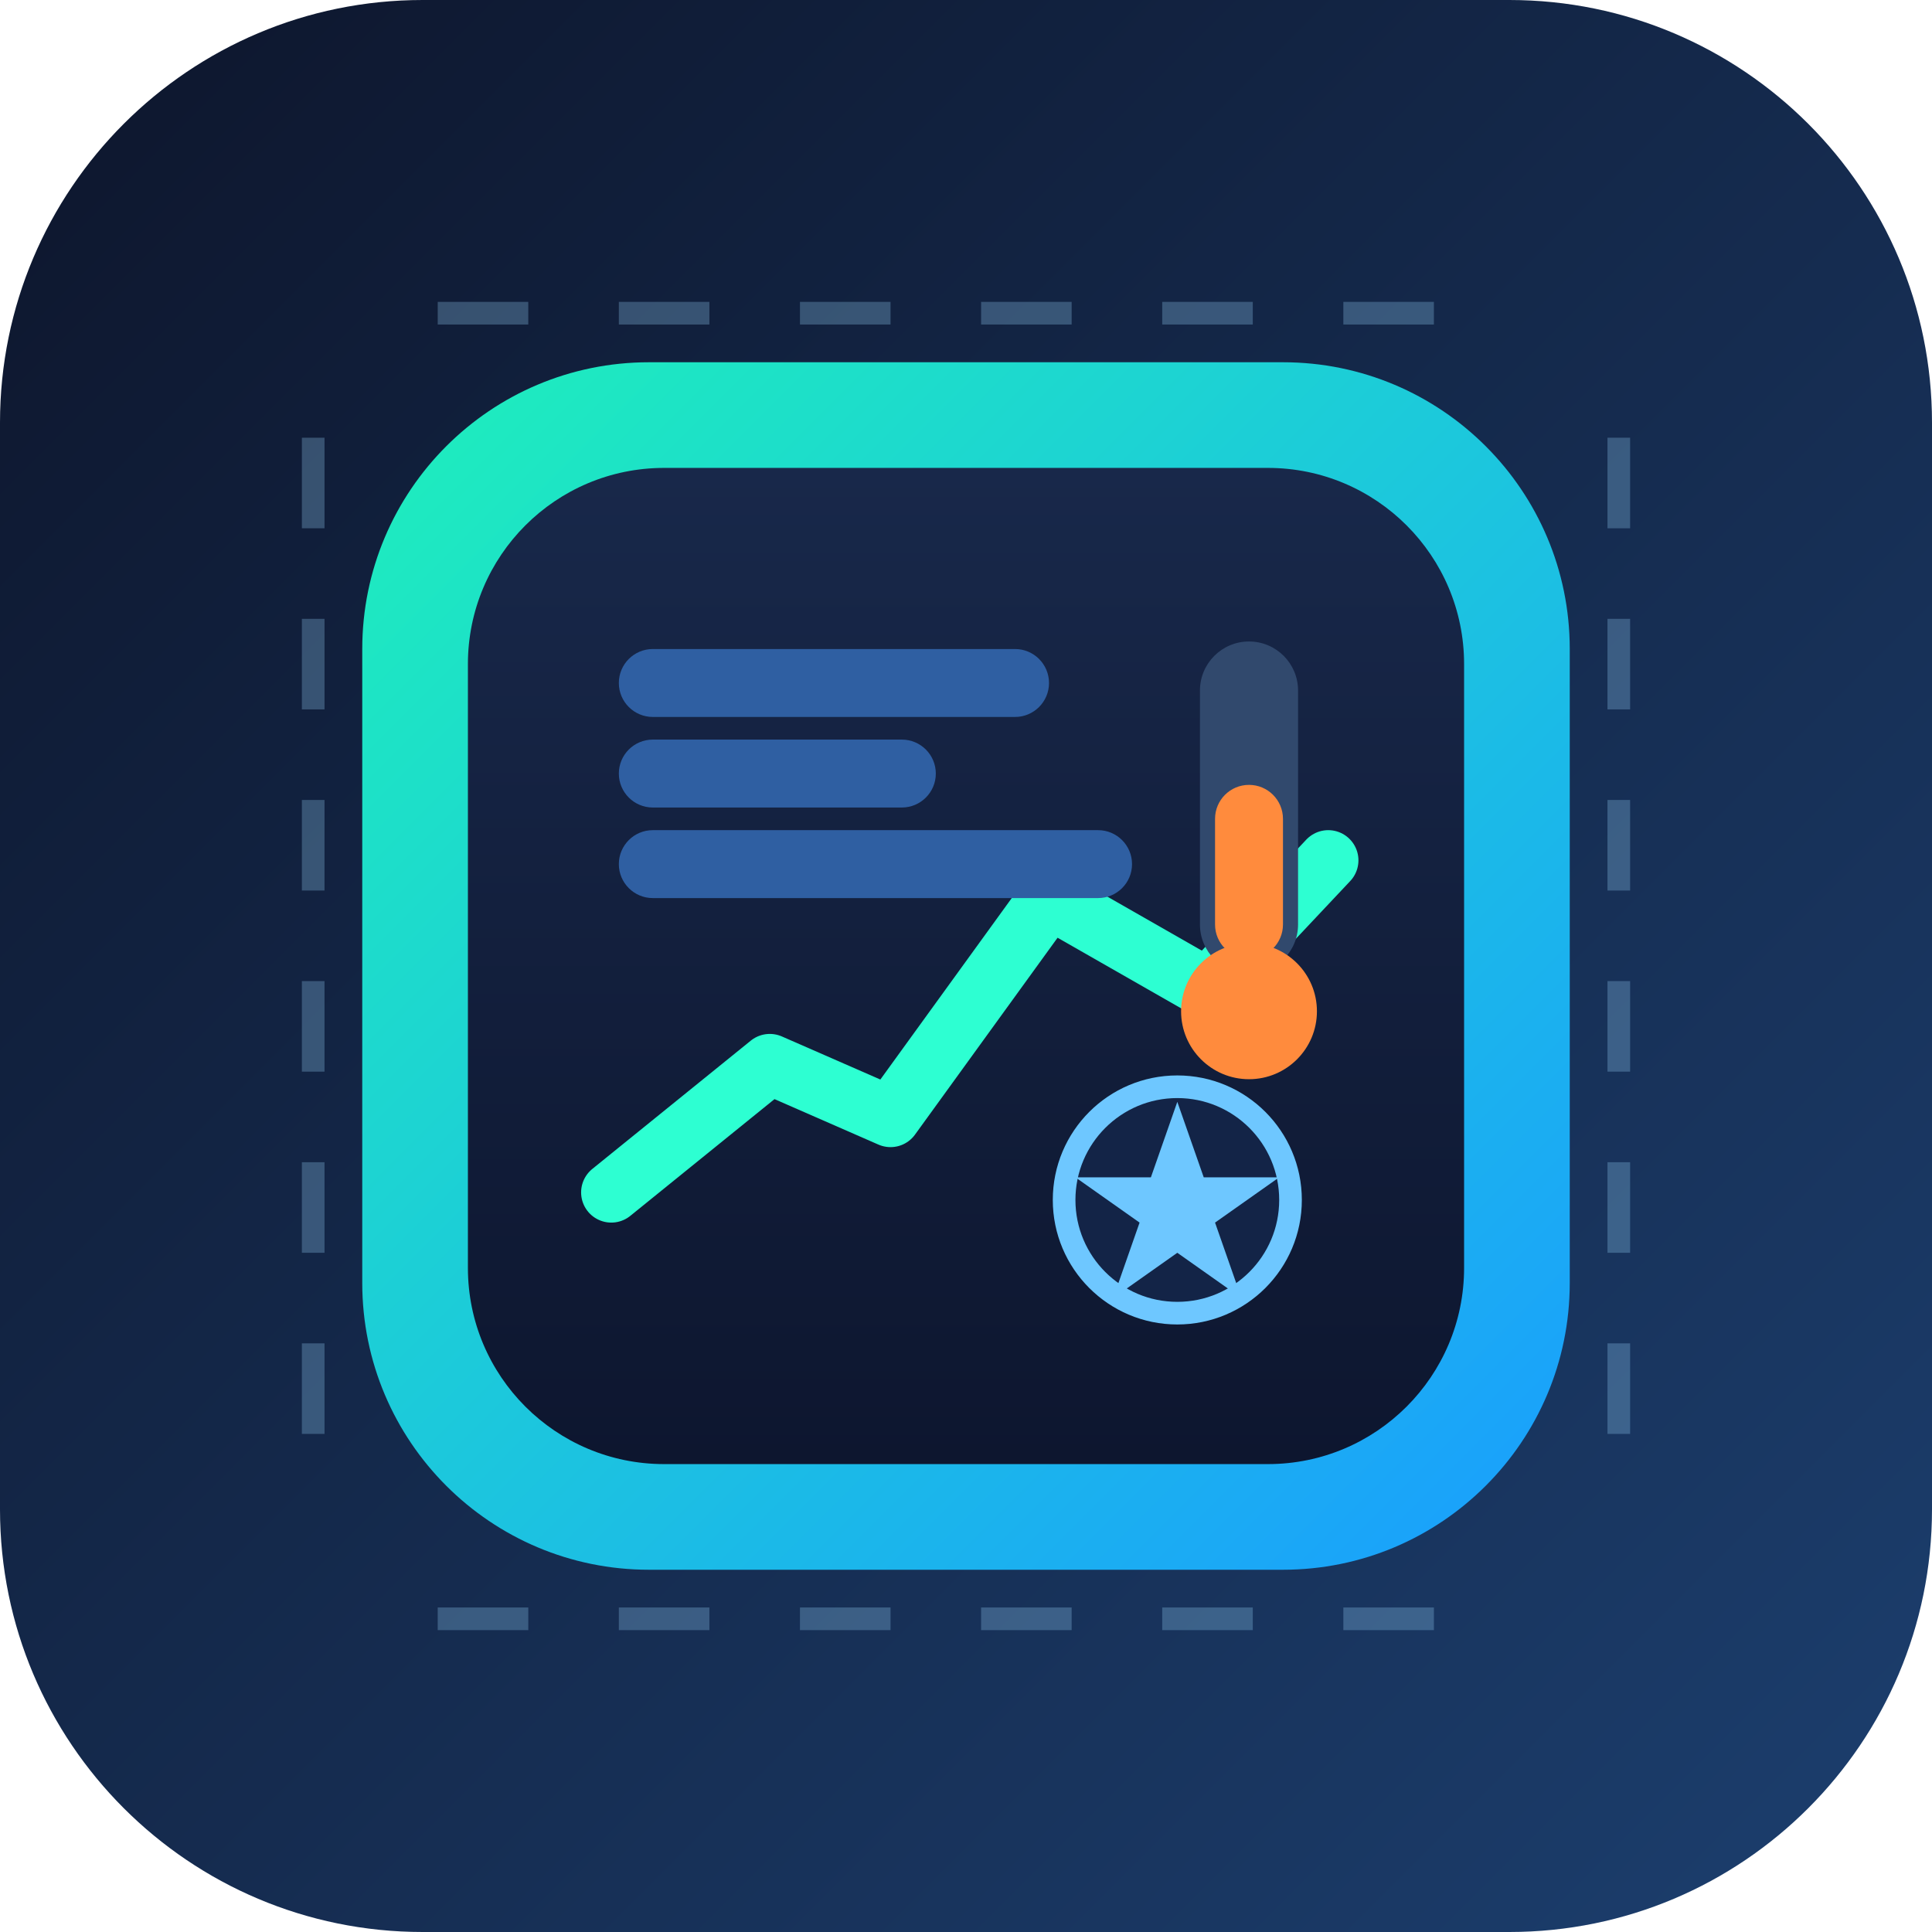
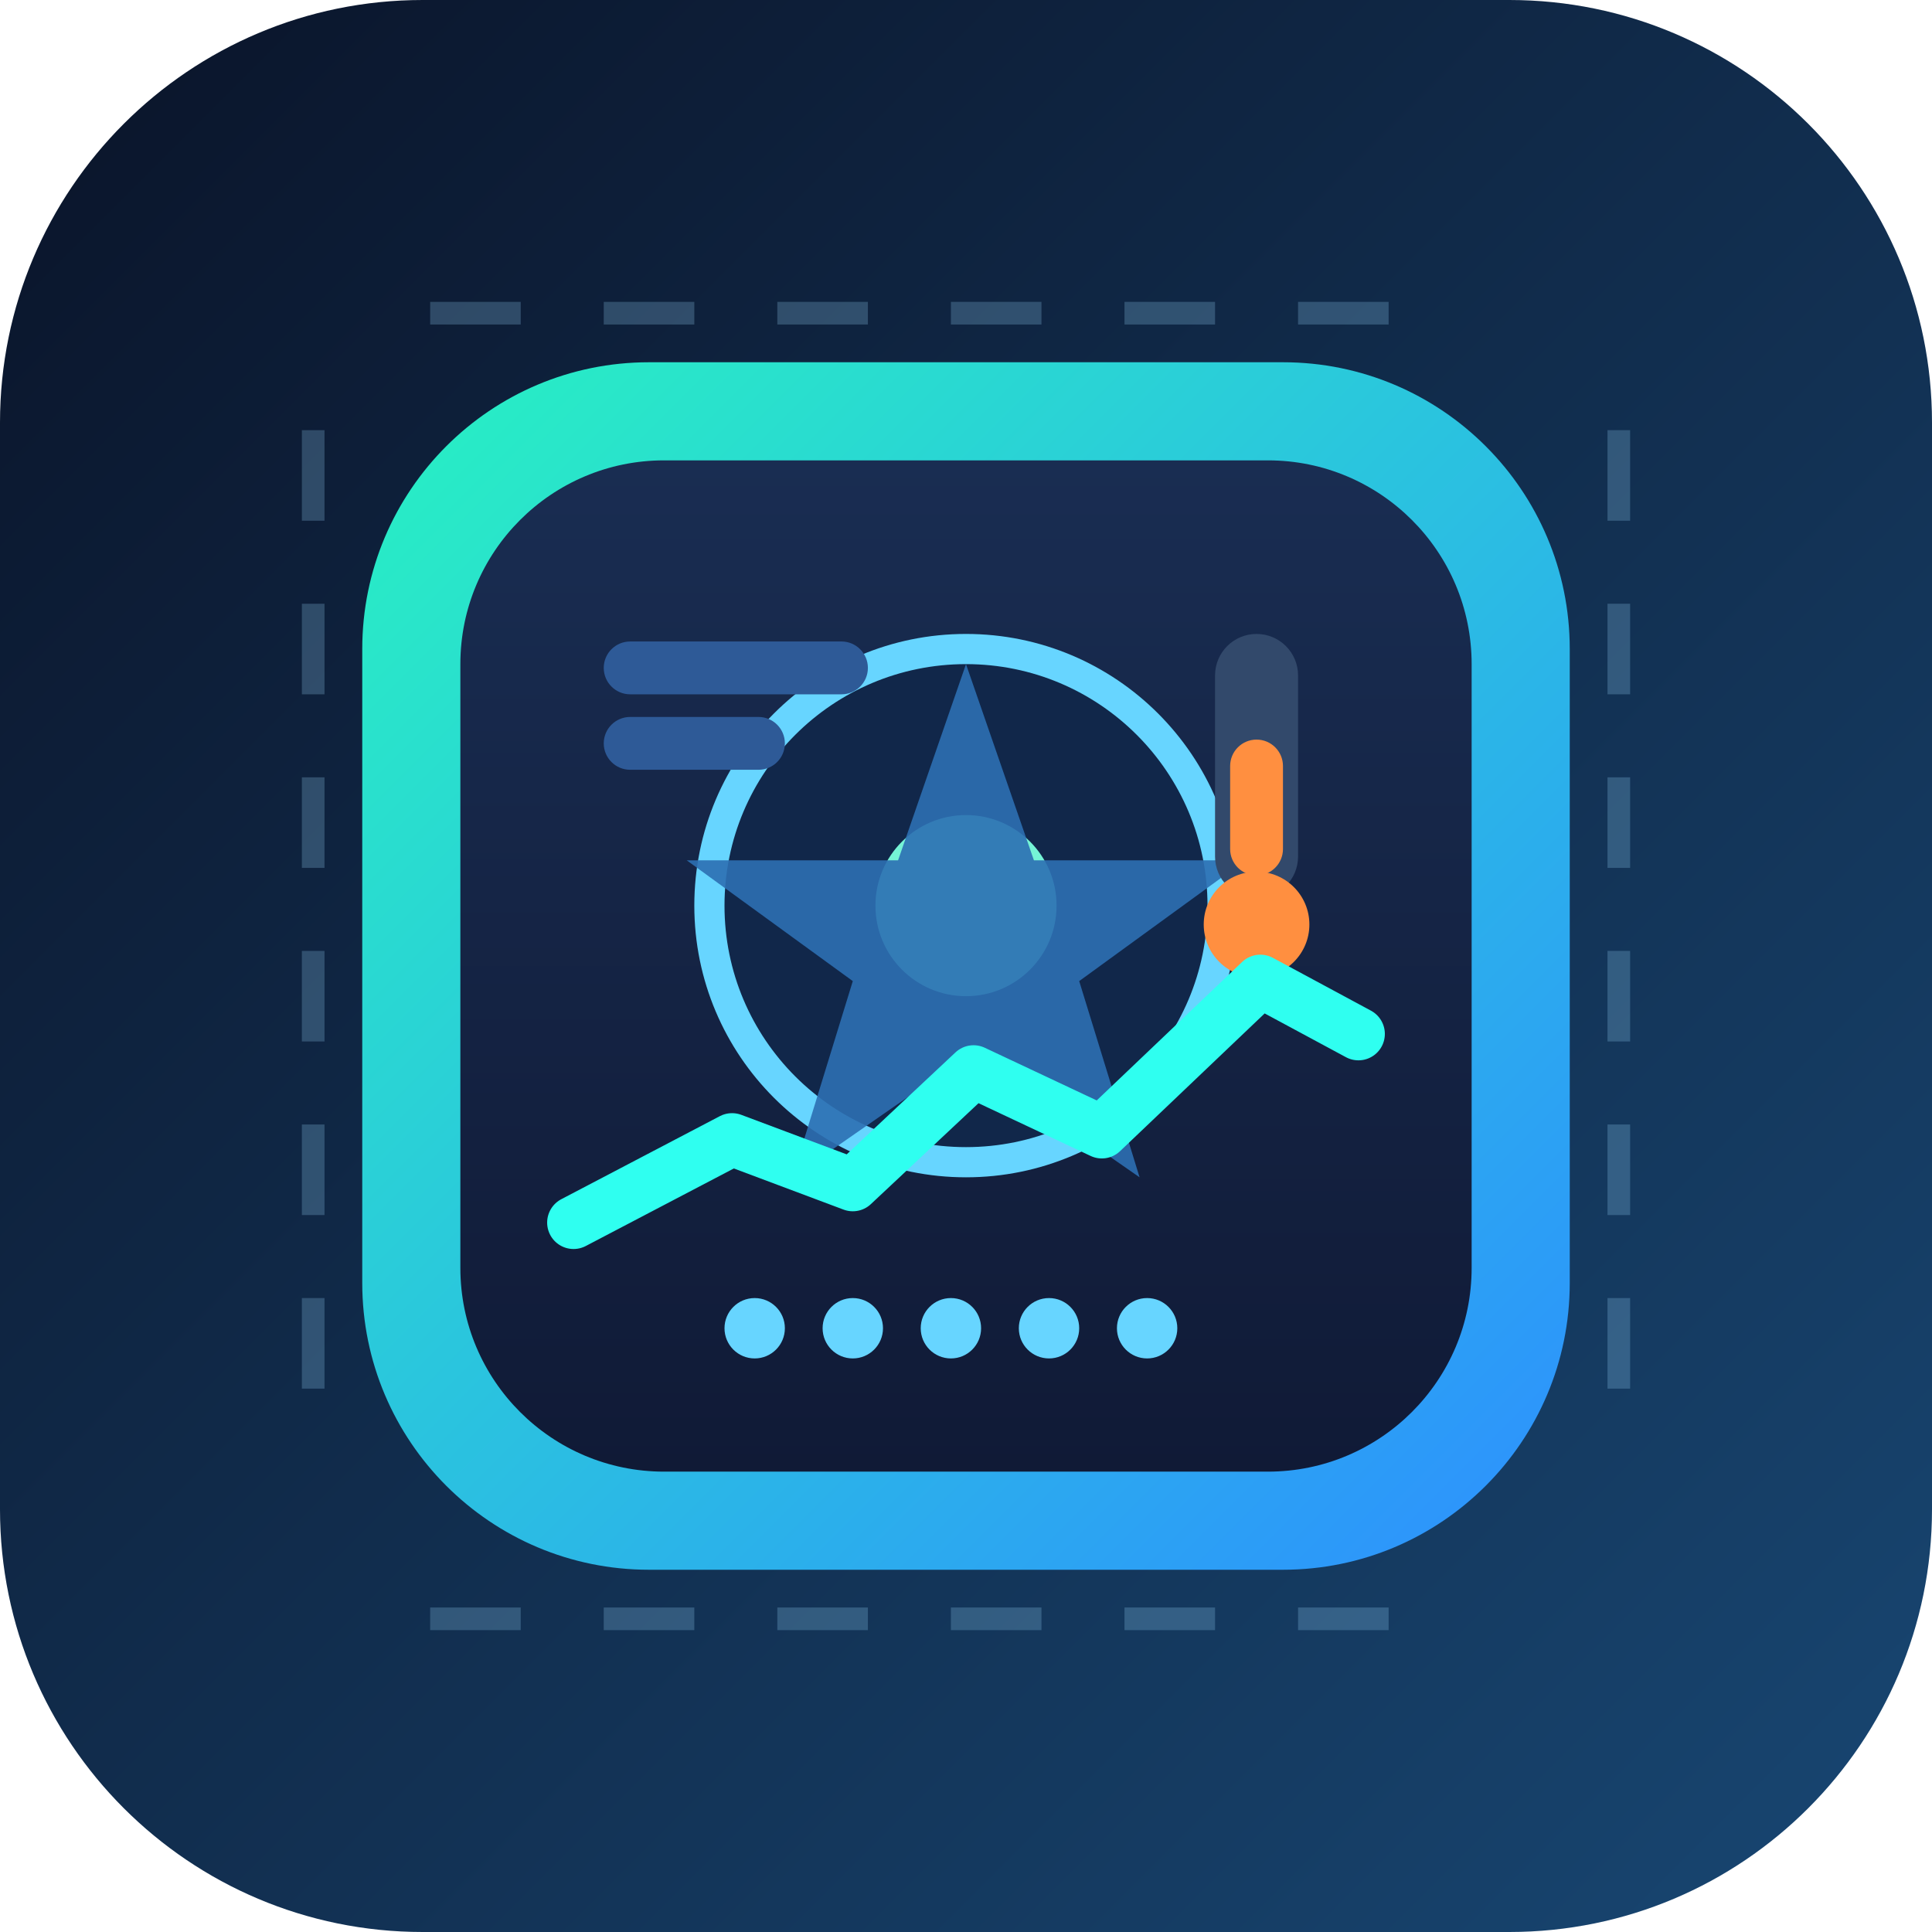
<svg xmlns="http://www.w3.org/2000/svg" viewBox="0 0 512 512" role="img" aria-label="RGM icon">
  <defs>
    <linearGradient id="bg" x1="0" y1="0" x2="1" y2="1">
-       <stop offset="0%" stop-color="#0d152b" />
-       <stop offset="100%" stop-color="#1c3f6f" />
+       <stop offset="0%" stop-color="#0a1328" />
+       <stop offset="100%" stop-color="#184773" />
    </linearGradient>
    <linearGradient id="chip" x1="0" y1="0" x2="1" y2="1">
-       <stop offset="0%" stop-color="#1ef0bb" />
-       <stop offset="100%" stop-color="#1a9dff" />
+       <stop offset="0%" stop-color="#28f2c2" />
+       <stop offset="100%" stop-color="#2d8fff" />
    </linearGradient>
    <linearGradient id="panel" x1="0" y1="0" x2="0" y2="1">
-       <stop offset="0%" stop-color="#18284a" />
-       <stop offset="100%" stop-color="#0d162f" />
+       <stop offset="0%" stop-color="#192d52" />
+       <stop offset="100%" stop-color="#101a36" />
    </linearGradient>
  </defs>
  <rect width="512" height="512" rx="112" fill="url(#bg)" />
-   <g fill="#9ad8ff" opacity="0.28">
-     <rect x="80" y="116" width="6" height="24" />
-     <rect x="80" y="164" width="6" height="24" />
-     <rect x="80" y="212" width="6" height="24" />
-     <rect x="80" y="260" width="6" height="24" />
-     <rect x="80" y="308" width="6" height="24" />
-     <rect x="80" y="356" width="6" height="24" />
-     <rect x="426" y="116" width="6" height="24" />
-     <rect x="426" y="164" width="6" height="24" />
-     <rect x="426" y="212" width="6" height="24" />
-     <rect x="426" y="260" width="6" height="24" />
-     <rect x="426" y="308" width="6" height="24" />
-     <rect x="426" y="356" width="6" height="24" />
-     <rect x="116" y="80" width="24" height="6" />
-     <rect x="164" y="80" width="24" height="6" />
-     <rect x="212" y="80" width="24" height="6" />
-     <rect x="260" y="80" width="24" height="6" />
-     <rect x="308" y="80" width="24" height="6" />
-     <rect x="356" y="80" width="24" height="6" />
-     <rect x="116" y="426" width="24" height="6" />
-     <rect x="164" y="426" width="24" height="6" />
-     <rect x="212" y="426" width="24" height="6" />
-     <rect x="260" y="426" width="24" height="6" />
-     <rect x="308" y="426" width="24" height="6" />
-     <rect x="356" y="426" width="24" height="6" />
+   <g opacity="0.24" fill="#9ad9ff">
+     <rect x="80" y="114" width="6" height="24" />
+     <rect x="80" y="160" width="6" height="24" />
+     <rect x="80" y="206" width="6" height="24" />
+     <rect x="80" y="252" width="6" height="24" />
+     <rect x="80" y="298" width="6" height="24" />
+     <rect x="80" y="344" width="6" height="24" />
+     <rect x="426" y="114" width="6" height="24" />
+     <rect x="426" y="160" width="6" height="24" />
+     <rect x="426" y="206" width="6" height="24" />
+     <rect x="426" y="252" width="6" height="24" />
+     <rect x="426" y="298" width="6" height="24" />
+     <rect x="426" y="344" width="6" height="24" />
+     <rect x="114" y="80" width="24" height="6" />
+     <rect x="160" y="80" width="24" height="6" />
+     <rect x="206" y="80" width="24" height="6" />
+     <rect x="252" y="80" width="24" height="6" />
+     <rect x="298" y="80" width="24" height="6" />
+     <rect x="344" y="80" width="24" height="6" />
+     <rect x="114" y="426" width="24" height="6" />
+     <rect x="160" y="426" width="24" height="6" />
+     <rect x="206" y="426" width="24" height="6" />
+     <rect x="252" y="426" width="24" height="6" />
+     <rect x="298" y="426" width="24" height="6" />
+     <rect x="344" y="426" width="24" height="6" />
  </g>
  <rect x="96" y="96" width="320" height="320" rx="76" fill="url(#chip)" />
-   <rect x="124" y="124" width="264" height="264" rx="52" fill="url(#panel)" />
+   <rect x="122" y="122" width="268" height="268" rx="54" fill="url(#panel)" />
  <g>
-     <path d="M162 316 L204 282 L236 296 L278 238 L320 262 L352 228" fill="none" stroke="#2dffd2" stroke-width="16" stroke-linecap="round" stroke-linejoin="round" />
-     <circle cx="162" cy="316" r="7" fill="#2dffd2" />
-     <circle cx="352" cy="228" r="7" fill="#2dffd2" />
-     <rect x="164" y="172" width="114" height="18" rx="9" fill="#2f5fa2" />
-     <rect x="164" y="196" width="84" height="18" rx="9" fill="#2f5fa2" />
-     <rect x="164" y="220" width="136" height="18" rx="9" fill="#2f5fa2" />
-     <rect x="318" y="170" width="26" height="88" rx="13" fill="#31496d" />
-     <rect x="322" y="208" width="18" height="46" rx="9" fill="#ff8b3d" />
-     <circle cx="331" cy="268" r="18" fill="#ff8b3d" />
-     <circle cx="312" cy="318" r="30" fill="#132447" stroke="#6ec7ff" stroke-width="6" />
-     <path d="M312 292 L319 312 L339 312 L322 324 L329 344 L312 332 L295 344 L302 324 L285 312 L305 312 Z" fill="#6ec7ff" />
+     <circle cx="256" cy="240" r="68" fill="#11274a" stroke="#67d5ff" stroke-width="8" />
+     <circle cx="256" cy="240" r="24" fill="#75f4d6" />
+     <path d="M256 176 L274 228 L330 228 L286 260 L302 312 L256 280 L210 312 L226 260 L182 228 L238 228 Z" fill="#2c6fb3" opacity="0.9" />
+     <rect x="160" y="170" width="70" height="14" rx="7" fill="#2e5a97" />
+     <rect x="160" y="190" width="48" height="14" rx="7" fill="#2e5a97" />
+     <rect x="322" y="168" width="22" height="70" rx="11" fill="#32496b" />
+     <rect x="326" y="196" width="14" height="36" rx="7" fill="#ff8f40" />
+     <circle cx="333" cy="245" r="14" fill="#ff8f40" />
+     <path d="M152 324 L194 302 L226 314 L258 284 L292 300 L334 260 L360 274" fill="none" stroke="#2ffff0" stroke-width="14" stroke-linecap="round" stroke-linejoin="round" />
+     <circle cx="152" cy="324" r="6" fill="#2ffff0" />
+     <circle cx="360" cy="274" r="6" fill="#2ffff0" />
+     <circle cx="200" cy="352" r="8" fill="#67d5ff" />
+     <circle cx="226" cy="352" r="8" fill="#67d5ff" />
+     <circle cx="252" cy="352" r="8" fill="#67d5ff" />
+     <circle cx="278" cy="352" r="8" fill="#67d5ff" />
+     <circle cx="304" cy="352" r="8" fill="#67d5ff" />
  </g>
</svg>
